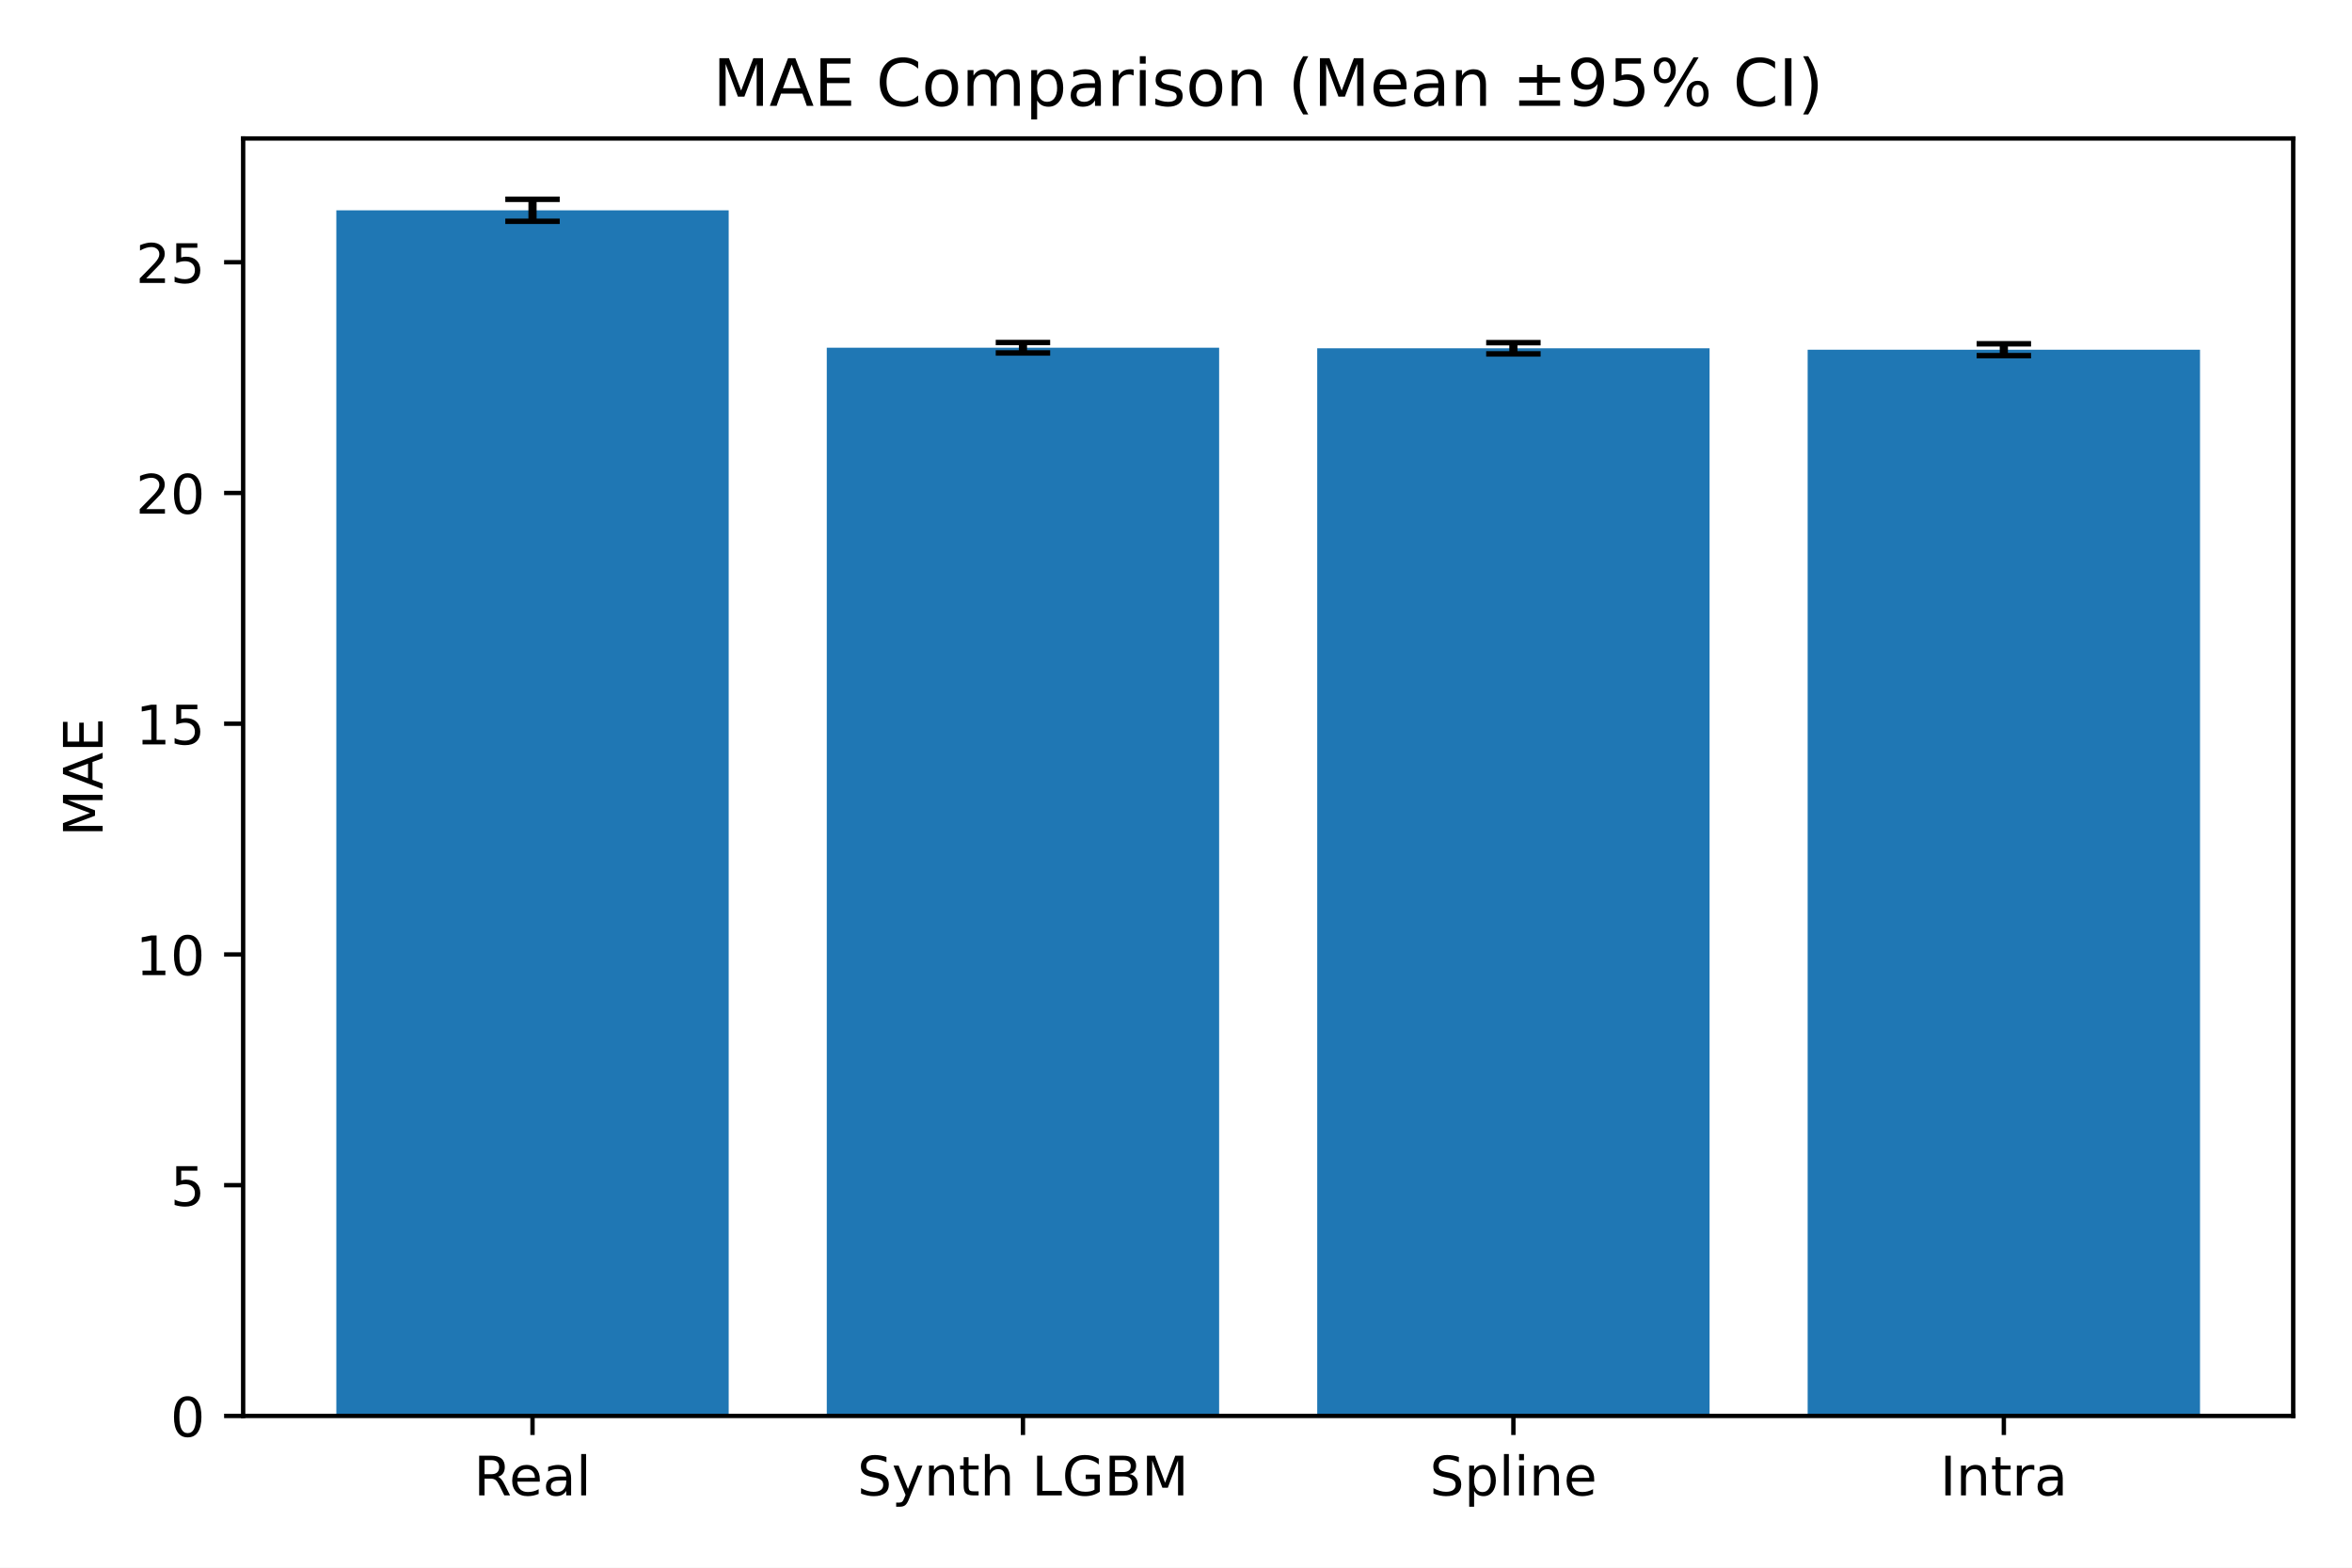
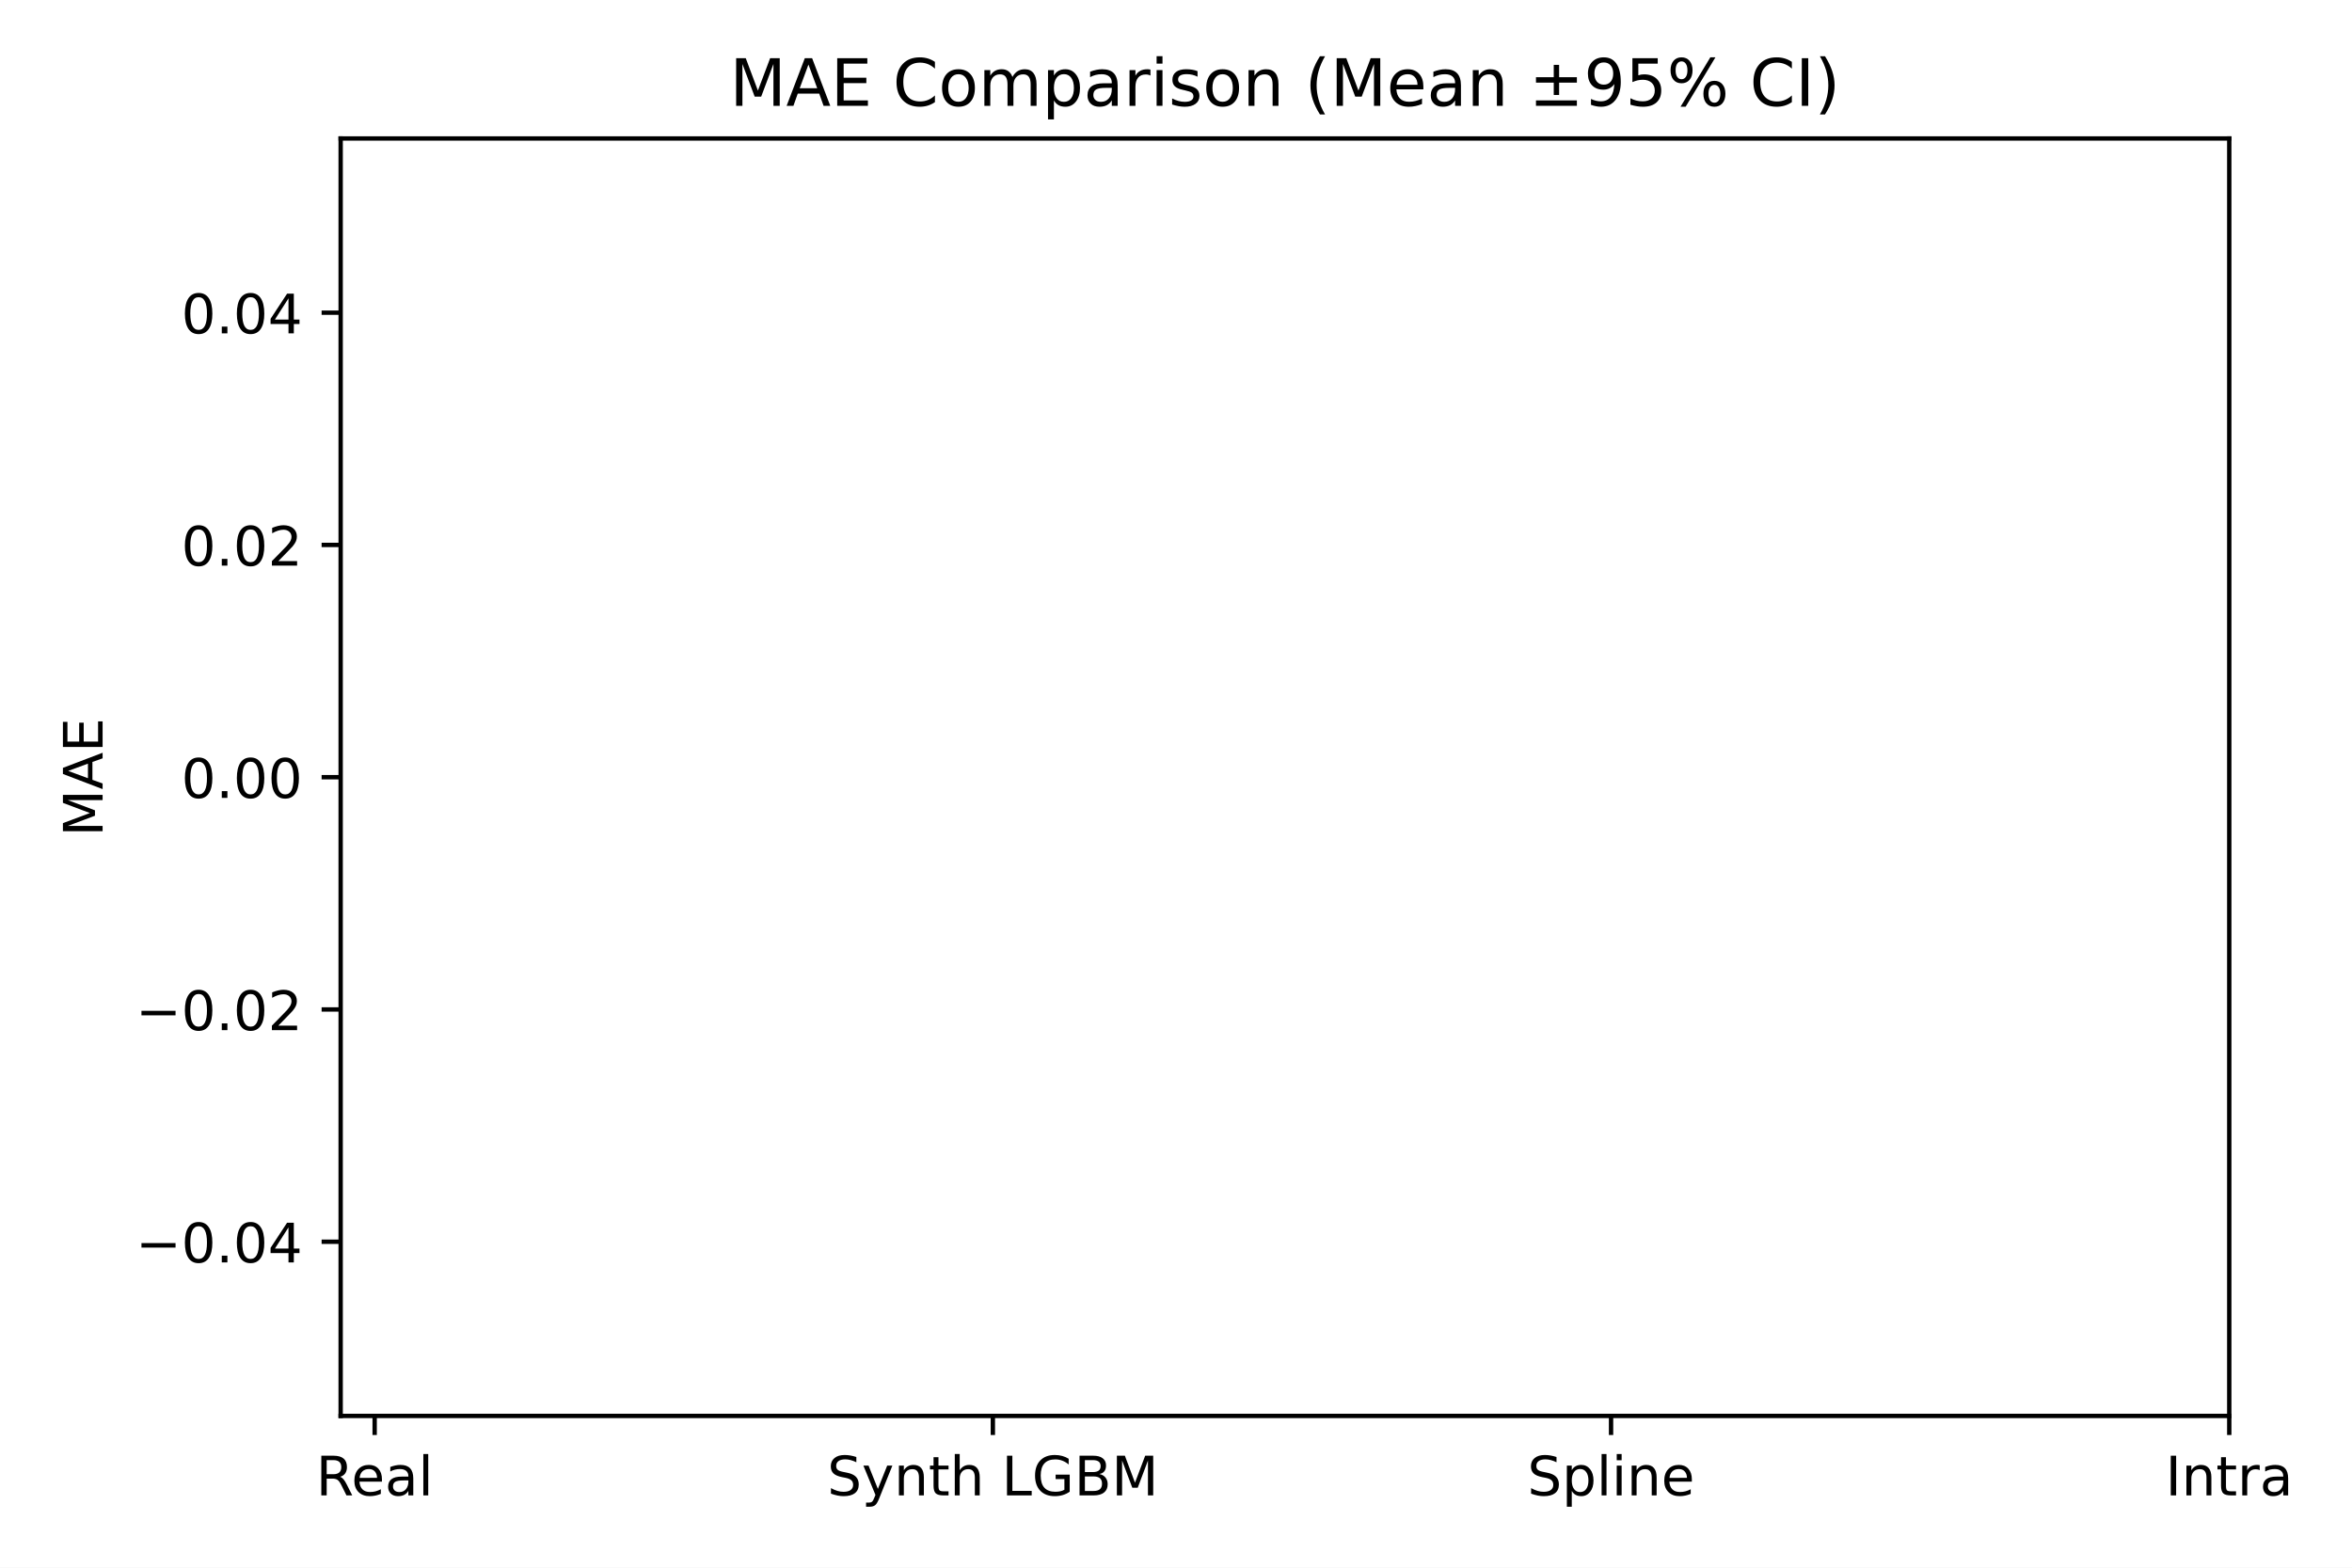
<svg xmlns="http://www.w3.org/2000/svg" xmlns:xlink="http://www.w3.org/1999/xlink" width="432pt" height="288pt" viewBox="0 0 432 288" version="1.1">
  <defs>
    <style type="text/css">*{stroke-linejoin: round; stroke-linecap: butt}</style>
  </defs>
  <g id="figure_1">
    <g id="patch_1">
      <path d="M 0 288  L 432 288  L 432 0  L 0 0  z " style="fill: #ffffff" />
    </g>
    <g id="axes_1">
      <g id="patch_2">
-         <path d="M 44.66 260.12  L 421.2 260.12  L 421.2 25.44  L 44.66 25.44  z " style="fill: #ffffff" />
+         <path d="M 62.57 260.12  L 409.455 260.12  L 409.455 25.44  L 62.57 25.44  z " style="fill: #ffffff" />
      </g>
      <g id="patch_3">
-         <path d="M 61.775 260.12  L 133.841 260.12  L 133.841 38.635  L 61.775 38.635  z " clip-path="url(#p902162ac54)" style="fill: #1f77b4" />
+         <path d="M 0 0  z " clip-path="url(#pc41f264be1)" style="fill: #1f77b4" />
      </g>
      <g id="patch_4">
-         <path d="M 151.857 260.12  L 223.922 260.12  L 223.922 63.882  L 151.857 63.882  z " clip-path="url(#p902162ac54)" style="fill: #1f77b4" />
+         <path d="M 0 0  z " clip-path="url(#pc41f264be1)" style="fill: #1f77b4" />
      </g>
      <g id="patch_5">
-         <path d="M 241.938 260.12  L 314.003 260.12  L 314.003 63.979  L 241.938 63.979  z " clip-path="url(#p902162ac54)" style="fill: #1f77b4" />
+         <path d="M 0 0  z " clip-path="url(#pc41f264be1)" style="fill: #1f77b4" />
      </g>
      <g id="patch_6">
-         <path d="M 332.019 260.12  L 404.085 260.12  L 404.085 64.247  L 332.019 64.247  z " clip-path="url(#p902162ac54)" style="fill: #1f77b4" />
+         <path d="M 0 0  z " clip-path="url(#pc41f264be1)" style="fill: #1f77b4" />
      </g>
      <g id="matplotlib.axis_1">
        <g id="xtick_1">
          <g id="line2d_1">
            <defs>
-               <path id="m9a06ae8ef2" d="M 0 0  L 0 3.5  " style="stroke: #000000; stroke-width: 0.8" />
+               <path id="mce5c2e94c3" d="M 0 0  L 0 3.5  " style="stroke: #000000; stroke-width: 0.8" />
            </defs>
            <g>
-               <use xlink:href="#m9a06ae8ef2" x="97.808" y="260.12" style="stroke: #000000; stroke-width: 0.8" />
+               <use xlink:href="#mce5c2e94c3" x="68.815" y="260.12" style="stroke: #000000; stroke-width: 0.8" />
            </g>
          </g>
          <g id="text_1">
-             <g transform="translate(87.02908 274.7184) scale(0.1 -0.1)">
+             <g transform="translate(58.03616 274.7184) scale(0.1 -0.1)">
              <defs>
                <path id="DejaVuSans-52" d="M 2841 2188  Q 3044 2119 3236 1894  Q 3428 1669 3622 1275  L 4263 0  L 3584 0  L 2988 1197  Q 2756 1666 2539 1819  Q 2322 1972 1947 1972  L 1259 1972  L 1259 0  L 628 0  L 628 4666  L 2053 4666  Q 2853 4666 3247 4331  Q 3641 3997 3641 3322  Q 3641 2881 3436 2590  Q 3231 2300 2841 2188  z M 1259 4147  L 1259 2491  L 2053 2491  Q 2509 2491 2742 2702  Q 2975 2913 2975 3322  Q 2975 3731 2742 3939  Q 2509 4147 2053 4147  L 1259 4147  z " transform="scale(0.015625)" />
                <path id="DejaVuSans-65" d="M 3597 1894  L 3597 1613  L 953 1613  Q 991 1019 1311 708  Q 1631 397 2203 397  Q 2534 397 2845 478  Q 3156 559 3463 722  L 3463 178  Q 3153 47 2828 -22  Q 2503 -91 2169 -91  Q 1331 -91 842 396  Q 353 884 353 1716  Q 353 2575 817 3079  Q 1281 3584 2069 3584  Q 2775 3584 3186 3129  Q 3597 2675 3597 1894  z M 3022 2063  Q 3016 2534 2758 2815  Q 2500 3097 2075 3097  Q 1594 3097 1305 2825  Q 1016 2553 972 2059  L 3022 2063  z " transform="scale(0.015625)" />
                <path id="DejaVuSans-61" d="M 2194 1759  Q 1497 1759 1228 1600  Q 959 1441 959 1056  Q 959 750 1161 570  Q 1363 391 1709 391  Q 2188 391 2477 730  Q 2766 1069 2766 1631  L 2766 1759  L 2194 1759  z M 3341 1997  L 3341 0  L 2766 0  L 2766 531  Q 2569 213 2275 61  Q 1981 -91 1556 -91  Q 1019 -91 701 211  Q 384 513 384 1019  Q 384 1609 779 1909  Q 1175 2209 1959 2209  L 2766 2209  L 2766 2266  Q 2766 2663 2505 2880  Q 2244 3097 1772 3097  Q 1472 3097 1187 3025  Q 903 2953 641 2809  L 641 3341  Q 956 3463 1253 3523  Q 1550 3584 1831 3584  Q 2591 3584 2966 3190  Q 3341 2797 3341 1997  z " transform="scale(0.015625)" />
                <path id="DejaVuSans-6c" d="M 603 4863  L 1178 4863  L 1178 0  L 603 0  L 603 4863  z " transform="scale(0.015625)" />
              </defs>
              <use xlink:href="#DejaVuSans-52" />
              <use xlink:href="#DejaVuSans-65" transform="translate(64.98242 0)" />
              <use xlink:href="#DejaVuSans-61" transform="translate(126.5059 0)" />
              <use xlink:href="#DejaVuSans-6c" transform="translate(187.7852 0)" />
            </g>
          </g>
        </g>
        <g id="xtick_2">
          <g id="line2d_2">
            <g>
-               <use xlink:href="#m9a06ae8ef2" x="187.889" y="260.12" style="stroke: #000000; stroke-width: 0.8" />
+               <use xlink:href="#mce5c2e94c3" x="182.362" y="260.12" style="stroke: #000000; stroke-width: 0.8" />
            </g>
          </g>
          <g id="text_2">
-             <g transform="translate(157.4643 274.7184) scale(0.1 -0.1)">
+             <g transform="translate(151.9367 274.7184) scale(0.1 -0.1)">
              <defs>
                <path id="DejaVuSans-53" d="M 3425 4513  L 3425 3897  Q 3066 4069 2747 4153  Q 2428 4238 2131 4238  Q 1616 4238 1336 4038  Q 1056 3838 1056 3469  Q 1056 3159 1242 3001  Q 1428 2844 1947 2747  L 2328 2669  Q 3034 2534 3370 2195  Q 3706 1856 3706 1288  Q 3706 609 3251 259  Q 2797 -91 1919 -91  Q 1588 -91 1214 -16  Q 841 59 441 206  L 441 856  Q 825 641 1194 531  Q 1563 422 1919 422  Q 2459 422 2753 634  Q 3047 847 3047 1241  Q 3047 1584 2836 1778  Q 2625 1972 2144 2069  L 1759 2144  Q 1053 2284 737 2584  Q 422 2884 422 3419  Q 422 4038 858 4394  Q 1294 4750 2059 4750  Q 2388 4750 2728 4690  Q 3069 4631 3425 4513  z " transform="scale(0.015625)" />
                <path id="DejaVuSans-79" d="M 2059 -325  Q 1816 -950 1584 -1140  Q 1353 -1331 966 -1331  L 506 -1331  L 506 -850  L 844 -850  Q 1081 -850 1212 -737  Q 1344 -625 1503 -206  L 1606 56  L 191 3500  L 800 3500  L 1894 763  L 2988 3500  L 3597 3500  L 2059 -325  z " transform="scale(0.015625)" />
                <path id="DejaVuSans-6e" d="M 3513 2113  L 3513 0  L 2938 0  L 2938 2094  Q 2938 2591 2744 2837  Q 2550 3084 2163 3084  Q 1697 3084 1428 2787  Q 1159 2491 1159 1978  L 1159 0  L 581 0  L 581 3500  L 1159 3500  L 1159 2956  Q 1366 3272 1645 3428  Q 1925 3584 2291 3584  Q 2894 3584 3203 3211  Q 3513 2838 3513 2113  z " transform="scale(0.015625)" />
                <path id="DejaVuSans-74" d="M 1172 4494  L 1172 3500  L 2356 3500  L 2356 3053  L 1172 3053  L 1172 1153  Q 1172 725 1289 603  Q 1406 481 1766 481  L 2356 481  L 2356 0  L 1766 0  Q 1100 0 847 248  Q 594 497 594 1153  L 594 3053  L 172 3053  L 172 3500  L 594 3500  L 594 4494  L 1172 4494  z " transform="scale(0.015625)" />
                <path id="DejaVuSans-68" d="M 3513 2113  L 3513 0  L 2938 0  L 2938 2094  Q 2938 2591 2744 2837  Q 2550 3084 2163 3084  Q 1697 3084 1428 2787  Q 1159 2491 1159 1978  L 1159 0  L 581 0  L 581 4863  L 1159 4863  L 1159 2956  Q 1366 3272 1645 3428  Q 1925 3584 2291 3584  Q 2894 3584 3203 3211  Q 3513 2838 3513 2113  z " transform="scale(0.015625)" />
                <path id="DejaVuSans-20" transform="scale(0.015625)" />
                <path id="DejaVuSans-4c" d="M 628 4666  L 1259 4666  L 1259 531  L 3531 531  L 3531 0  L 628 0  L 628 4666  z " transform="scale(0.015625)" />
                <path id="DejaVuSans-47" d="M 3809 666  L 3809 1919  L 2778 1919  L 2778 2438  L 4434 2438  L 4434 434  Q 4069 175 3628 42  Q 3188 -91 2688 -91  Q 1594 -91 976 548  Q 359 1188 359 2328  Q 359 3472 976 4111  Q 1594 4750 2688 4750  Q 3144 4750 3555 4637  Q 3966 4525 4313 4306  L 4313 3634  Q 3963 3931 3569 4081  Q 3175 4231 2741 4231  Q 1884 4231 1454 3753  Q 1025 3275 1025 2328  Q 1025 1384 1454 906  Q 1884 428 2741 428  Q 3075 428 3337 486  Q 3600 544 3809 666  z " transform="scale(0.015625)" />
                <path id="DejaVuSans-42" d="M 1259 2228  L 1259 519  L 2272 519  Q 2781 519 3026 730  Q 3272 941 3272 1375  Q 3272 1813 3026 2020  Q 2781 2228 2272 2228  L 1259 2228  z M 1259 4147  L 1259 2741  L 2194 2741  Q 2656 2741 2882 2914  Q 3109 3088 3109 3444  Q 3109 3797 2882 3972  Q 2656 4147 2194 4147  L 1259 4147  z M 628 4666  L 2241 4666  Q 2963 4666 3353 4366  Q 3744 4066 3744 3513  Q 3744 3084 3544 2831  Q 3344 2578 2956 2516  Q 3422 2416 3680 2098  Q 3938 1781 3938 1306  Q 3938 681 3513 340  Q 3088 0 2303 0  L 628 0  L 628 4666  z " transform="scale(0.015625)" />
                <path id="DejaVuSans-4d" d="M 628 4666  L 1569 4666  L 2759 1491  L 3956 4666  L 4897 4666  L 4897 0  L 4281 0  L 4281 4097  L 3078 897  L 2444 897  L 1241 4097  L 1241 0  L 628 0  L 628 4666  z " transform="scale(0.015625)" />
              </defs>
              <use xlink:href="#DejaVuSans-53" />
              <use xlink:href="#DejaVuSans-79" transform="translate(63.47656 0)" />
              <use xlink:href="#DejaVuSans-6e" transform="translate(122.6562 0)" />
              <use xlink:href="#DejaVuSans-74" transform="translate(186.0352 0)" />
              <use xlink:href="#DejaVuSans-68" transform="translate(225.2441 0)" />
              <use xlink:href="#DejaVuSans-20" transform="translate(288.623 0)" />
              <use xlink:href="#DejaVuSans-4c" transform="translate(320.4102 0)" />
              <use xlink:href="#DejaVuSans-47" transform="translate(376.123 0)" />
              <use xlink:href="#DejaVuSans-42" transform="translate(453.6133 0)" />
              <use xlink:href="#DejaVuSans-4d" transform="translate(522.2168 0)" />
            </g>
          </g>
        </g>
        <g id="xtick_3">
          <g id="line2d_3">
            <g>
-               <use xlink:href="#m9a06ae8ef2" x="277.971" y="260.12" style="stroke: #000000; stroke-width: 0.8" />
+               <use xlink:href="#mce5c2e94c3" x="295.908" y="260.12" style="stroke: #000000; stroke-width: 0.8" />
            </g>
          </g>
          <g id="text_3">
-             <g transform="translate(262.5988 274.7184) scale(0.1 -0.1)">
+             <g transform="translate(280.5365 274.7184) scale(0.1 -0.1)">
              <defs>
                <path id="DejaVuSans-70" d="M 1159 525  L 1159 -1331  L 581 -1331  L 581 3500  L 1159 3500  L 1159 2969  Q 1341 3281 1617 3432  Q 1894 3584 2278 3584  Q 2916 3584 3314 3078  Q 3713 2572 3713 1747  Q 3713 922 3314 415  Q 2916 -91 2278 -91  Q 1894 -91 1617 61  Q 1341 213 1159 525  z M 3116 1747  Q 3116 2381 2855 2742  Q 2594 3103 2138 3103  Q 1681 3103 1420 2742  Q 1159 2381 1159 1747  Q 1159 1113 1420 752  Q 1681 391 2138 391  Q 2594 391 2855 752  Q 3116 1113 3116 1747  z " transform="scale(0.015625)" />
                <path id="DejaVuSans-69" d="M 603 3500  L 1178 3500  L 1178 0  L 603 0  L 603 3500  z M 603 4863  L 1178 4863  L 1178 4134  L 603 4134  L 603 4863  z " transform="scale(0.015625)" />
              </defs>
              <use xlink:href="#DejaVuSans-53" />
              <use xlink:href="#DejaVuSans-70" transform="translate(63.47656 0)" />
              <use xlink:href="#DejaVuSans-6c" transform="translate(126.9531 0)" />
              <use xlink:href="#DejaVuSans-69" transform="translate(154.7363 0)" />
              <use xlink:href="#DejaVuSans-6e" transform="translate(182.5195 0)" />
              <use xlink:href="#DejaVuSans-65" transform="translate(245.8984 0)" />
            </g>
          </g>
        </g>
        <g id="xtick_4">
          <g id="line2d_4">
            <g>
-               <use xlink:href="#m9a06ae8ef2" x="368.052" y="260.12" style="stroke: #000000; stroke-width: 0.8" />
+               <use xlink:href="#mce5c2e94c3" x="409.455" y="260.12" style="stroke: #000000; stroke-width: 0.8" />
            </g>
          </g>
          <g id="text_4">
-             <g transform="translate(356.3286 274.7184) scale(0.1 -0.1)">
+             <g transform="translate(397.7316 274.7184) scale(0.1 -0.1)">
              <defs>
                <path id="DejaVuSans-49" d="M 628 4666  L 1259 4666  L 1259 0  L 628 0  L 628 4666  z " transform="scale(0.015625)" />
                <path id="DejaVuSans-72" d="M 2631 2963  Q 2534 3019 2420 3045  Q 2306 3072 2169 3072  Q 1681 3072 1420 2755  Q 1159 2438 1159 1844  L 1159 0  L 581 0  L 581 3500  L 1159 3500  L 1159 2956  Q 1341 3275 1631 3429  Q 1922 3584 2338 3584  Q 2397 3584 2469 3576  Q 2541 3569 2628 3553  L 2631 2963  z " transform="scale(0.015625)" />
              </defs>
              <use xlink:href="#DejaVuSans-49" />
              <use xlink:href="#DejaVuSans-6e" transform="translate(29.49219 0)" />
              <use xlink:href="#DejaVuSans-74" transform="translate(92.87109 0)" />
              <use xlink:href="#DejaVuSans-72" transform="translate(132.0801 0)" />
              <use xlink:href="#DejaVuSans-61" transform="translate(173.1934 0)" />
            </g>
          </g>
        </g>
      </g>
      <g id="matplotlib.axis_2">
        <g id="ytick_1">
          <g id="line2d_5">
            <defs>
-               <path id="m6f5991cad9" d="M 0 0  L -3.5 0  " style="stroke: #000000; stroke-width: 0.8" />
+               <path id="m784572b416" d="M 0 0  L -3.5 0  " style="stroke: #000000; stroke-width: 0.8" />
            </defs>
            <g>
-               <use xlink:href="#m6f5991cad9" x="44.66" y="260.12" style="stroke: #000000; stroke-width: 0.8" />
+               <use xlink:href="#m784572b416" x="62.57" y="228.118" style="stroke: #000000; stroke-width: 0.8" />
            </g>
          </g>
          <g id="text_5">
-             <g transform="translate(31.2975 263.9192) scale(0.1 -0.1)">
-               <defs>
+             <g transform="translate(24.92469 231.9174) scale(0.1 -0.1)">
+               <defs>
+                 <path id="DejaVuSans-2212" d="M 678 2272  L 4684 2272  L 4684 1741  L 678 1741  L 678 2272  z " transform="scale(0.015625)" />
                <path id="DejaVuSans-30" d="M 2034 4250  Q 1547 4250 1301 3770  Q 1056 3291 1056 2328  Q 1056 1369 1301 889  Q 1547 409 2034 409  Q 2525 409 2770 889  Q 3016 1369 3016 2328  Q 3016 3291 2770 3770  Q 2525 4250 2034 4250  z M 2034 4750  Q 2819 4750 3233 4129  Q 3647 3509 3647 2328  Q 3647 1150 3233 529  Q 2819 -91 2034 -91  Q 1250 -91 836 529  Q 422 1150 422 2328  Q 422 3509 836 4129  Q 1250 4750 2034 4750  z " transform="scale(0.015625)" />
-               </defs>
-               <use xlink:href="#DejaVuSans-30" />
+                 <path id="DejaVuSans-2e" d="M 684 794  L 1344 794  L 1344 0  L 684 0  L 684 794  z " transform="scale(0.015625)" />
+                 <path id="DejaVuSans-34" d="M 2419 4116  L 825 1625  L 2419 1625  L 2419 4116  z M 2253 4666  L 3047 4666  L 3047 1625  L 3713 1625  L 3713 1100  L 3047 1100  L 3047 0  L 2419 0  L 2419 1100  L 313 1100  L 313 1709  L 2253 4666  z " transform="scale(0.015625)" />
+               </defs>
+               <use xlink:href="#DejaVuSans-2212" />
+               <use xlink:href="#DejaVuSans-30" transform="translate(83.78906 0)" />
+               <use xlink:href="#DejaVuSans-2e" transform="translate(147.4121 0)" />
+               <use xlink:href="#DejaVuSans-30" transform="translate(179.1992 0)" />
+               <use xlink:href="#DejaVuSans-34" transform="translate(242.8223 0)" />
            </g>
          </g>
        </g>
        <g id="ytick_2">
          <g id="line2d_6">
            <g>
-               <use xlink:href="#m6f5991cad9" x="44.66" y="217.731" style="stroke: #000000; stroke-width: 0.8" />
+               <use xlink:href="#m784572b416" x="62.57" y="185.449" style="stroke: #000000; stroke-width: 0.8" />
            </g>
          </g>
          <g id="text_6">
-             <g transform="translate(31.2975 221.5305) scale(0.1 -0.1)">
-               <defs>
-                 <path id="DejaVuSans-35" d="M 691 4666  L 3169 4666  L 3169 4134  L 1269 4134  L 1269 2991  Q 1406 3038 1543 3061  Q 1681 3084 1819 3084  Q 2600 3084 3056 2656  Q 3513 2228 3513 1497  Q 3513 744 3044 326  Q 2575 -91 1722 -91  Q 1428 -91 1123 -41  Q 819 9 494 109  L 494 744  Q 775 591 1075 516  Q 1375 441 1709 441  Q 2250 441 2565 725  Q 2881 1009 2881 1497  Q 2881 1984 2565 2268  Q 2250 2553 1709 2553  Q 1456 2553 1204 2497  Q 953 2441 691 2322  L 691 4666  z " transform="scale(0.015625)" />
-               </defs>
-               <use xlink:href="#DejaVuSans-35" />
+             <g transform="translate(24.92469 189.2483) scale(0.1 -0.1)">
+               <defs>
+                 <path id="DejaVuSans-32" d="M 1228 531  L 3431 531  L 3431 0  L 469 0  L 469 531  Q 828 903 1448 1529  Q 2069 2156 2228 2338  Q 2531 2678 2651 2914  Q 2772 3150 2772 3378  Q 2772 3750 2511 3984  Q 2250 4219 1831 4219  Q 1534 4219 1204 4116  Q 875 4013 500 3803  L 500 4441  Q 881 4594 1212 4672  Q 1544 4750 1819 4750  Q 2544 4750 2975 4387  Q 3406 4025 3406 3419  Q 3406 3131 3298 2873  Q 3191 2616 2906 2266  Q 2828 2175 2409 1742  Q 1991 1309 1228 531  z " transform="scale(0.015625)" />
+               </defs>
+               <use xlink:href="#DejaVuSans-2212" />
+               <use xlink:href="#DejaVuSans-30" transform="translate(83.78906 0)" />
+               <use xlink:href="#DejaVuSans-2e" transform="translate(147.4121 0)" />
+               <use xlink:href="#DejaVuSans-30" transform="translate(179.1992 0)" />
+               <use xlink:href="#DejaVuSans-32" transform="translate(242.8223 0)" />
            </g>
          </g>
        </g>
        <g id="ytick_3">
          <g id="line2d_7">
            <g>
-               <use xlink:href="#m6f5991cad9" x="44.66" y="175.343" style="stroke: #000000; stroke-width: 0.8" />
+               <use xlink:href="#m784572b416" x="62.57" y="142.78" style="stroke: #000000; stroke-width: 0.8" />
            </g>
          </g>
          <g id="text_7">
-             <g transform="translate(24.935 179.1418) scale(0.1 -0.1)">
-               <defs>
-                 <path id="DejaVuSans-31" d="M 794 531  L 1825 531  L 1825 4091  L 703 3866  L 703 4441  L 1819 4666  L 2450 4666  L 2450 531  L 3481 531  L 3481 0  L 794 0  L 794 531  z " transform="scale(0.015625)" />
-               </defs>
-               <use xlink:href="#DejaVuSans-31" />
-               <use xlink:href="#DejaVuSans-30" transform="translate(63.62305 0)" />
+             <g transform="translate(33.30438 146.5792) scale(0.1 -0.1)">
+               <use xlink:href="#DejaVuSans-30" />
+               <use xlink:href="#DejaVuSans-2e" transform="translate(63.62305 0)" />
+               <use xlink:href="#DejaVuSans-30" transform="translate(95.41016 0)" />
+               <use xlink:href="#DejaVuSans-30" transform="translate(159.0332 0)" />
            </g>
          </g>
        </g>
        <g id="ytick_4">
          <g id="line2d_8">
            <g>
-               <use xlink:href="#m6f5991cad9" x="44.66" y="132.954" style="stroke: #000000; stroke-width: 0.8" />
+               <use xlink:href="#m784572b416" x="62.57" y="100.111" style="stroke: #000000; stroke-width: 0.8" />
            </g>
          </g>
          <g id="text_8">
-             <g transform="translate(24.935 136.7532) scale(0.1 -0.1)">
-               <use xlink:href="#DejaVuSans-31" />
-               <use xlink:href="#DejaVuSans-35" transform="translate(63.62305 0)" />
+             <g transform="translate(33.30438 103.9101) scale(0.1 -0.1)">
+               <use xlink:href="#DejaVuSans-30" />
+               <use xlink:href="#DejaVuSans-2e" transform="translate(63.62305 0)" />
+               <use xlink:href="#DejaVuSans-30" transform="translate(95.41016 0)" />
+               <use xlink:href="#DejaVuSans-32" transform="translate(159.0332 0)" />
            </g>
          </g>
        </g>
        <g id="ytick_5">
          <g id="line2d_9">
            <g>
-               <use xlink:href="#m6f5991cad9" x="44.66" y="90.565" style="stroke: #000000; stroke-width: 0.8" />
+               <use xlink:href="#m784572b416" x="62.57" y="57.442" style="stroke: #000000; stroke-width: 0.8" />
            </g>
          </g>
          <g id="text_9">
-             <g transform="translate(24.935 94.36448) scale(0.1 -0.1)">
-               <defs>
-                 <path id="DejaVuSans-32" d="M 1228 531  L 3431 531  L 3431 0  L 469 0  L 469 531  Q 828 903 1448 1529  Q 2069 2156 2228 2338  Q 2531 2678 2651 2914  Q 2772 3150 2772 3378  Q 2772 3750 2511 3984  Q 2250 4219 1831 4219  Q 1534 4219 1204 4116  Q 875 4013 500 3803  L 500 4441  Q 881 4594 1212 4672  Q 1544 4750 1819 4750  Q 2544 4750 2975 4387  Q 3406 4025 3406 3419  Q 3406 3131 3298 2873  Q 3191 2616 2906 2266  Q 2828 2175 2409 1742  Q 1991 1309 1228 531  z " transform="scale(0.015625)" />
-               </defs>
-               <use xlink:href="#DejaVuSans-32" />
-               <use xlink:href="#DejaVuSans-30" transform="translate(63.62305 0)" />
-             </g>
-           </g>
-         </g>
-         <g id="ytick_6">
-           <g id="line2d_10">
-             <g>
-               <use xlink:href="#m6f5991cad9" x="44.66" y="48.177" style="stroke: #000000; stroke-width: 0.8" />
-             </g>
-           </g>
-           <g id="text_10">
-             <g transform="translate(24.935 51.97579) scale(0.1 -0.1)">
-               <use xlink:href="#DejaVuSans-32" />
-               <use xlink:href="#DejaVuSans-35" transform="translate(63.62305 0)" />
-             </g>
-           </g>
-         </g>
-         <g id="text_11">
-           <g transform="translate(18.85531 153.6738) rotate(-90) scale(0.1 -0.1)">
+             <g transform="translate(33.30438 61.24104) scale(0.1 -0.1)">
+               <use xlink:href="#DejaVuSans-30" />
+               <use xlink:href="#DejaVuSans-2e" transform="translate(63.62305 0)" />
+               <use xlink:href="#DejaVuSans-30" transform="translate(95.41016 0)" />
+               <use xlink:href="#DejaVuSans-34" transform="translate(159.0332 0)" />
+             </g>
+           </g>
+         </g>
+         <g id="text_10">
+           <g transform="translate(18.845 153.6738) rotate(-90) scale(0.1 -0.1)">
            <defs>
              <path id="DejaVuSans-41" d="M 2188 4044  L 1331 1722  L 3047 1722  L 2188 4044  z M 1831 4666  L 2547 4666  L 4325 0  L 3669 0  L 3244 1197  L 1141 1197  L 716 0  L 50 0  L 1831 4666  z " transform="scale(0.015625)" />
              <path id="DejaVuSans-45" d="M 628 4666  L 3578 4666  L 3578 4134  L 1259 4134  L 1259 2753  L 3481 2753  L 3481 2222  L 1259 2222  L 1259 531  L 3634 531  L 3634 0  L 628 0  L 628 4666  z " transform="scale(0.015625)" />
            </defs>
            <use xlink:href="#DejaVuSans-4d" />
            <use xlink:href="#DejaVuSans-41" transform="translate(86.2793 0)" />
            <use xlink:href="#DejaVuSans-45" transform="translate(154.6875 0)" />
          </g>
        </g>
      </g>
      <g id="LineCollection_1">
-         <path d="M 97.808 40.654  L 97.808 36.615  " clip-path="url(#p902162ac54)" style="fill: none; stroke: #000000; stroke-width: 1.5" />
-         <path d="M 187.889 64.841  L 187.889 62.923  " clip-path="url(#p902162ac54)" style="fill: none; stroke: #000000; stroke-width: 1.5" />
-         <path d="M 277.971 65.01  L 277.971 62.947  " clip-path="url(#p902162ac54)" style="fill: none; stroke: #000000; stroke-width: 1.5" />
-         <path d="M 368.052 65.332  L 368.052 63.162  " clip-path="url(#p902162ac54)" style="fill: none; stroke: #000000; stroke-width: 1.5" />
+         <path clip-path="url(#pc41f264be1)" style="fill: none; stroke: #000000; stroke-width: 1.5" />
+         <path clip-path="url(#pc41f264be1)" style="fill: none; stroke: #000000; stroke-width: 1.5" />
+         <path clip-path="url(#pc41f264be1)" style="fill: none; stroke: #000000; stroke-width: 1.5" />
+         <path clip-path="url(#pc41f264be1)" style="fill: none; stroke: #000000; stroke-width: 1.5" />
+       </g>
+       <g id="line2d_10">
+         <defs>
+           <path id="m1ce7d6532f" d="M 5 0  L -5 -0  " style="stroke: #000000" />
+         </defs>
+         <g clip-path="url(#pc41f264be1)" />
      </g>
      <g id="line2d_11">
-         <defs>
-           <path id="maeefa4aa34" d="M 5 0  L -5 -0  " style="stroke: #000000" />
-         </defs>
-         <g clip-path="url(#p902162ac54)">
-           <use xlink:href="#maeefa4aa34" x="97.808" y="40.654" style="fill: #1f77b4; stroke: #000000" />
-           <use xlink:href="#maeefa4aa34" x="187.889" y="64.841" style="fill: #1f77b4; stroke: #000000" />
-           <use xlink:href="#maeefa4aa34" x="277.971" y="65.01" style="fill: #1f77b4; stroke: #000000" />
-           <use xlink:href="#maeefa4aa34" x="368.052" y="65.332" style="fill: #1f77b4; stroke: #000000" />
-         </g>
-       </g>
-       <g id="line2d_12">
-         <g clip-path="url(#p902162ac54)">
-           <use xlink:href="#maeefa4aa34" x="97.808" y="36.615" style="fill: #1f77b4; stroke: #000000" />
-           <use xlink:href="#maeefa4aa34" x="187.889" y="62.923" style="fill: #1f77b4; stroke: #000000" />
-           <use xlink:href="#maeefa4aa34" x="277.971" y="62.947" style="fill: #1f77b4; stroke: #000000" />
-           <use xlink:href="#maeefa4aa34" x="368.052" y="63.162" style="fill: #1f77b4; stroke: #000000" />
-         </g>
+         <g clip-path="url(#pc41f264be1)" />
      </g>
      <g id="patch_7">
-         <path d="M 44.66 260.12  L 44.66 25.44  " style="fill: none; stroke: #000000; stroke-width: 0.8; stroke-linejoin: miter; stroke-linecap: square" />
+         <path d="M 62.57 260.12  L 62.57 25.44  " style="fill: none; stroke: #000000; stroke-width: 0.8; stroke-linejoin: miter; stroke-linecap: square" />
      </g>
      <g id="patch_8">
-         <path d="M 421.2 260.12  L 421.2 25.44  " style="fill: none; stroke: #000000; stroke-width: 0.8; stroke-linejoin: miter; stroke-linecap: square" />
+         <path d="M 409.455 260.12  L 409.455 25.44  " style="fill: none; stroke: #000000; stroke-width: 0.8; stroke-linejoin: miter; stroke-linecap: square" />
      </g>
      <g id="patch_9">
-         <path d="M 44.66 260.12  L 421.2 260.12  " style="fill: none; stroke: #000000; stroke-width: 0.8; stroke-linejoin: miter; stroke-linecap: square" />
+         <path d="M 62.57 260.12  L 409.455 260.12  " style="fill: none; stroke: #000000; stroke-width: 0.8; stroke-linejoin: miter; stroke-linecap: square" />
      </g>
      <g id="patch_10">
-         <path d="M 44.66 25.44  L 421.2 25.44  " style="fill: none; stroke: #000000; stroke-width: 0.8; stroke-linejoin: miter; stroke-linecap: square" />
-       </g>
-       <g id="text_12">
-         <g transform="translate(130.9525 19.44) scale(0.12 -0.12)">
+         <path d="M 62.57 25.44  L 409.455 25.44  " style="fill: none; stroke: #000000; stroke-width: 0.8; stroke-linejoin: miter; stroke-linecap: square" />
+       </g>
+       <g id="text_11">
+         <g transform="translate(134.035 19.44) scale(0.12 -0.12)">
          <defs>
            <path id="DejaVuSans-43" d="M 4122 4306  L 4122 3641  Q 3803 3938 3442 4084  Q 3081 4231 2675 4231  Q 1875 4231 1450 3742  Q 1025 3253 1025 2328  Q 1025 1406 1450 917  Q 1875 428 2675 428  Q 3081 428 3442 575  Q 3803 722 4122 1019  L 4122 359  Q 3791 134 3420 21  Q 3050 -91 2638 -91  Q 1578 -91 968 557  Q 359 1206 359 2328  Q 359 3453 968 4101  Q 1578 4750 2638 4750  Q 3056 4750 3426 4639  Q 3797 4528 4122 4306  z " transform="scale(0.015625)" />
            <path id="DejaVuSans-6f" d="M 1959 3097  Q 1497 3097 1228 2736  Q 959 2375 959 1747  Q 959 1119 1226 758  Q 1494 397 1959 397  Q 2419 397 2687 759  Q 2956 1122 2956 1747  Q 2956 2369 2687 2733  Q 2419 3097 1959 3097  z M 1959 3584  Q 2709 3584 3137 3096  Q 3566 2609 3566 1747  Q 3566 888 3137 398  Q 2709 -91 1959 -91  Q 1206 -91 779 398  Q 353 888 353 1747  Q 353 2609 779 3096  Q 1206 3584 1959 3584  z " transform="scale(0.015625)" />
            <path id="DejaVuSans-6d" d="M 3328 2828  Q 3544 3216 3844 3400  Q 4144 3584 4550 3584  Q 5097 3584 5394 3201  Q 5691 2819 5691 2113  L 5691 0  L 5113 0  L 5113 2094  Q 5113 2597 4934 2840  Q 4756 3084 4391 3084  Q 3944 3084 3684 2787  Q 3425 2491 3425 1978  L 3425 0  L 2847 0  L 2847 2094  Q 2847 2600 2669 2842  Q 2491 3084 2119 3084  Q 1678 3084 1418 2786  Q 1159 2488 1159 1978  L 1159 0  L 581 0  L 581 3500  L 1159 3500  L 1159 2956  Q 1356 3278 1631 3431  Q 1906 3584 2284 3584  Q 2666 3584 2933 3390  Q 3200 3197 3328 2828  z " transform="scale(0.015625)" />
            <path id="DejaVuSans-73" d="M 2834 3397  L 2834 2853  Q 2591 2978 2328 3040  Q 2066 3103 1784 3103  Q 1356 3103 1142 2972  Q 928 2841 928 2578  Q 928 2378 1081 2264  Q 1234 2150 1697 2047  L 1894 2003  Q 2506 1872 2764 1633  Q 3022 1394 3022 966  Q 3022 478 2636 193  Q 2250 -91 1575 -91  Q 1294 -91 989 -36  Q 684 19 347 128  L 347 722  Q 666 556 975 473  Q 1284 391 1588 391  Q 1994 391 2212 530  Q 2431 669 2431 922  Q 2431 1156 2273 1281  Q 2116 1406 1581 1522  L 1381 1569  Q 847 1681 609 1914  Q 372 2147 372 2553  Q 372 3047 722 3315  Q 1072 3584 1716 3584  Q 2034 3584 2315 3537  Q 2597 3491 2834 3397  z " transform="scale(0.015625)" />
            <path id="DejaVuSans-28" d="M 1984 4856  Q 1566 4138 1362 3434  Q 1159 2731 1159 2009  Q 1159 1288 1364 580  Q 1569 -128 1984 -844  L 1484 -844  Q 1016 -109 783 600  Q 550 1309 550 2009  Q 550 2706 781 3412  Q 1013 4119 1484 4856  L 1984 4856  z " transform="scale(0.015625)" />
            <path id="DejaVuSans-b1" d="M 2944 4013  L 2944 2803  L 4684 2803  L 4684 2272  L 2944 2272  L 2944 1063  L 2419 1063  L 2419 2272  L 678 2272  L 678 2803  L 2419 2803  L 2419 4013  L 2944 4013  z M 678 531  L 4684 531  L 4684 0  L 678 0  L 678 531  z " transform="scale(0.015625)" />
            <path id="DejaVuSans-39" d="M 703 97  L 703 672  Q 941 559 1184 500  Q 1428 441 1663 441  Q 2288 441 2617 861  Q 2947 1281 2994 2138  Q 2813 1869 2534 1725  Q 2256 1581 1919 1581  Q 1219 1581 811 2004  Q 403 2428 403 3163  Q 403 3881 828 4315  Q 1253 4750 1959 4750  Q 2769 4750 3195 4129  Q 3622 3509 3622 2328  Q 3622 1225 3098 567  Q 2575 -91 1691 -91  Q 1453 -91 1209 -44  Q 966 3 703 97  z M 1959 2075  Q 2384 2075 2632 2365  Q 2881 2656 2881 3163  Q 2881 3666 2632 3958  Q 2384 4250 1959 4250  Q 1534 4250 1286 3958  Q 1038 3666 1038 3163  Q 1038 2656 1286 2365  Q 1534 2075 1959 2075  z " transform="scale(0.015625)" />
+             <path id="DejaVuSans-35" d="M 691 4666  L 3169 4666  L 3169 4134  L 1269 4134  L 1269 2991  Q 1406 3038 1543 3061  Q 1681 3084 1819 3084  Q 2600 3084 3056 2656  Q 3513 2228 3513 1497  Q 3513 744 3044 326  Q 2575 -91 1722 -91  Q 1428 -91 1123 -41  Q 819 9 494 109  L 494 744  Q 775 591 1075 516  Q 1375 441 1709 441  Q 2250 441 2565 725  Q 2881 1009 2881 1497  Q 2881 1984 2565 2268  Q 2250 2553 1709 2553  Q 1456 2553 1204 2497  Q 953 2441 691 2322  L 691 4666  z " transform="scale(0.015625)" />
            <path id="DejaVuSans-25" d="M 4653 2053  Q 4381 2053 4226 1822  Q 4072 1591 4072 1178  Q 4072 772 4226 539  Q 4381 306 4653 306  Q 4919 306 5073 539  Q 5228 772 5228 1178  Q 5228 1588 5073 1820  Q 4919 2053 4653 2053  z M 4653 2450  Q 5147 2450 5437 2106  Q 5728 1763 5728 1178  Q 5728 594 5436 251  Q 5144 -91 4653 -91  Q 4153 -91 3862 251  Q 3572 594 3572 1178  Q 3572 1766 3864 2108  Q 4156 2450 4653 2450  z M 1428 4353  Q 1159 4353 1004 4120  Q 850 3888 850 3481  Q 850 3069 1003 2837  Q 1156 2606 1428 2606  Q 1700 2606 1854 2837  Q 2009 3069 2009 3481  Q 2009 3884 1853 4118  Q 1697 4353 1428 4353  z M 4250 4750  L 4750 4750  L 1831 -91  L 1331 -91  L 4250 4750  z M 1428 4750  Q 1922 4750 2215 4408  Q 2509 4066 2509 3481  Q 2509 2891 2217 2550  Q 1925 2209 1428 2209  Q 931 2209 642 2551  Q 353 2894 353 3481  Q 353 4063 643 4406  Q 934 4750 1428 4750  z " transform="scale(0.015625)" />
            <path id="DejaVuSans-29" d="M 513 4856  L 1013 4856  Q 1481 4119 1714 3412  Q 1947 2706 1947 2009  Q 1947 1309 1714 600  Q 1481 -109 1013 -844  L 513 -844  Q 928 -128 1133 580  Q 1338 1288 1338 2009  Q 1338 2731 1133 3434  Q 928 4138 513 4856  z " transform="scale(0.015625)" />
          </defs>
          <use xlink:href="#DejaVuSans-4d" />
          <use xlink:href="#DejaVuSans-41" transform="translate(86.2793 0)" />
          <use xlink:href="#DejaVuSans-45" transform="translate(154.6875 0)" />
          <use xlink:href="#DejaVuSans-20" transform="translate(217.8711 0)" />
          <use xlink:href="#DejaVuSans-43" transform="translate(249.6582 0)" />
          <use xlink:href="#DejaVuSans-6f" transform="translate(319.4824 0)" />
          <use xlink:href="#DejaVuSans-6d" transform="translate(380.6641 0)" />
          <use xlink:href="#DejaVuSans-70" transform="translate(478.0762 0)" />
          <use xlink:href="#DejaVuSans-61" transform="translate(541.5527 0)" />
          <use xlink:href="#DejaVuSans-72" transform="translate(602.832 0)" />
          <use xlink:href="#DejaVuSans-69" transform="translate(643.9453 0)" />
          <use xlink:href="#DejaVuSans-73" transform="translate(671.7285 0)" />
          <use xlink:href="#DejaVuSans-6f" transform="translate(723.8281 0)" />
          <use xlink:href="#DejaVuSans-6e" transform="translate(785.0098 0)" />
          <use xlink:href="#DejaVuSans-20" transform="translate(848.3887 0)" />
          <use xlink:href="#DejaVuSans-28" transform="translate(880.1758 0)" />
          <use xlink:href="#DejaVuSans-4d" transform="translate(919.1895 0)" />
          <use xlink:href="#DejaVuSans-65" transform="translate(1005.469 0)" />
          <use xlink:href="#DejaVuSans-61" transform="translate(1066.992 0)" />
          <use xlink:href="#DejaVuSans-6e" transform="translate(1128.271 0)" />
          <use xlink:href="#DejaVuSans-20" transform="translate(1191.65 0)" />
          <use xlink:href="#DejaVuSans-b1" transform="translate(1223.438 0)" />
          <use xlink:href="#DejaVuSans-39" transform="translate(1307.227 0)" />
          <use xlink:href="#DejaVuSans-35" transform="translate(1370.85 0)" />
          <use xlink:href="#DejaVuSans-25" transform="translate(1434.473 0)" />
          <use xlink:href="#DejaVuSans-20" transform="translate(1529.492 0)" />
          <use xlink:href="#DejaVuSans-43" transform="translate(1561.279 0)" />
          <use xlink:href="#DejaVuSans-49" transform="translate(1631.104 0)" />
          <use xlink:href="#DejaVuSans-29" transform="translate(1660.596 0)" />
        </g>
      </g>
    </g>
  </g>
  <defs>
-     <clipPath id="p902162ac54">
-       <rect x="44.66" y="25.44" width="376.54" height="234.68" />
+     <clipPath id="pc41f264be1">
+       <rect x="62.57" y="25.44" width="346.885" height="234.68" />
    </clipPath>
  </defs>
</svg>
